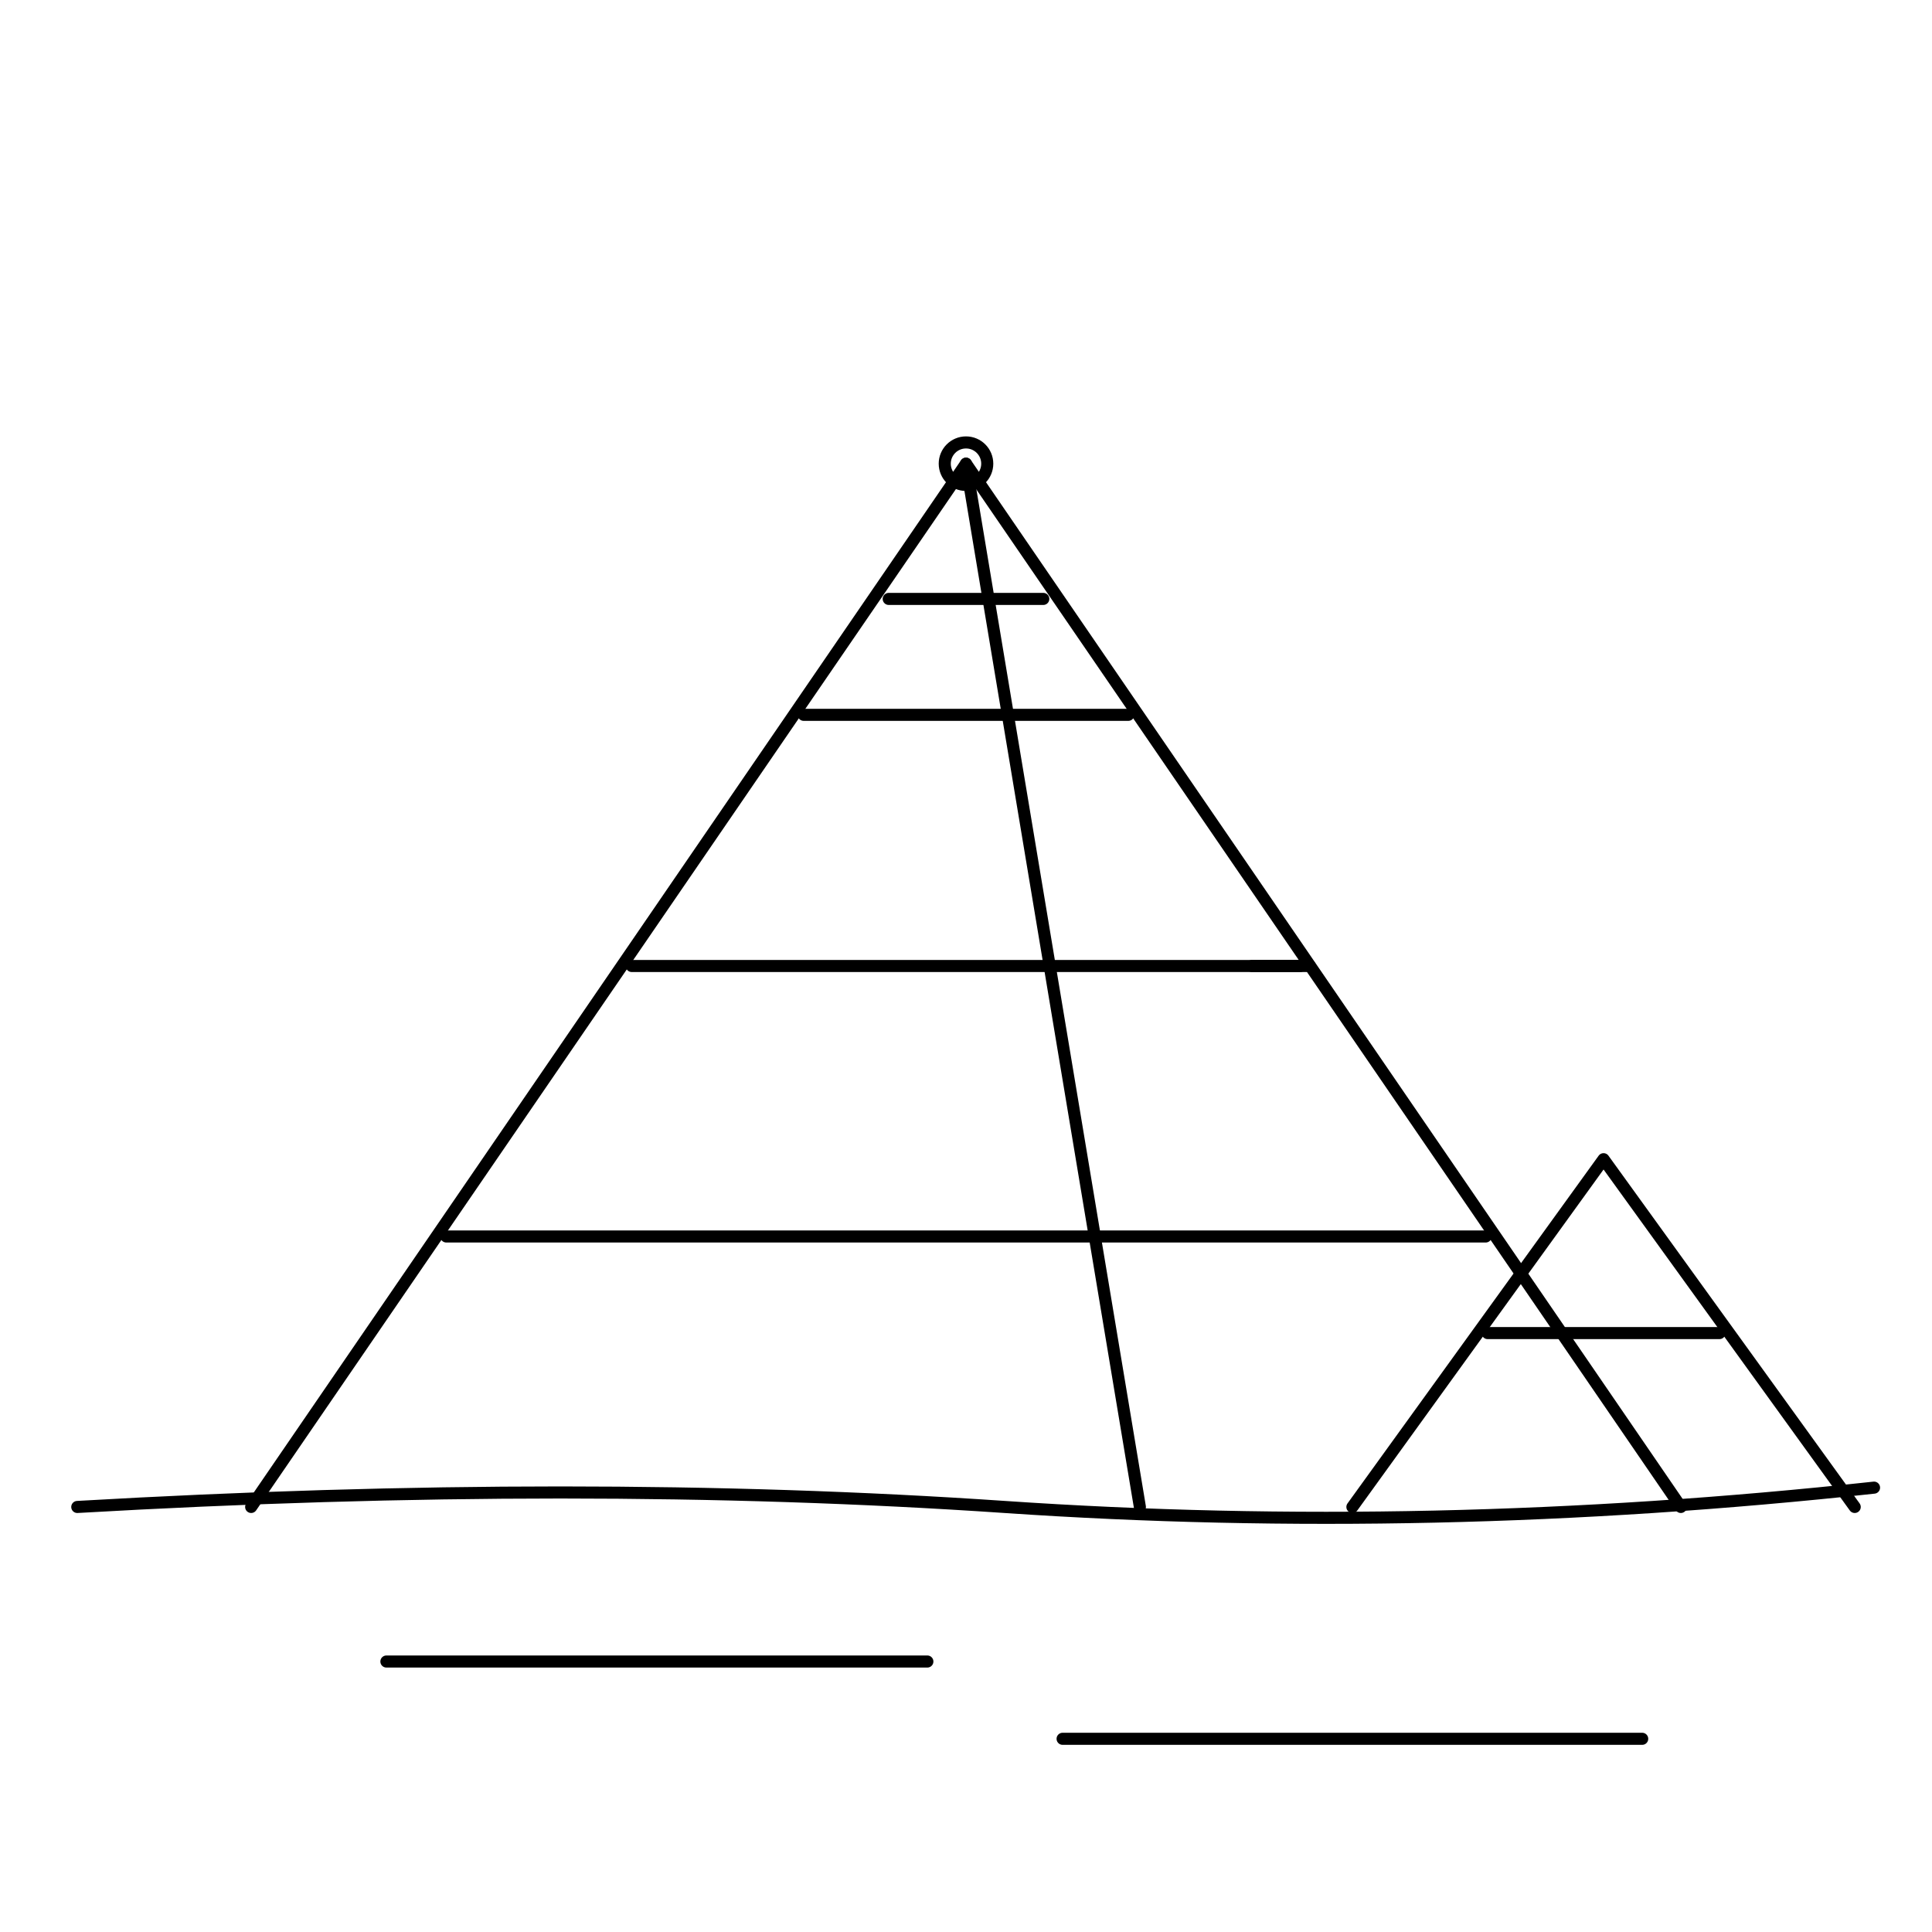
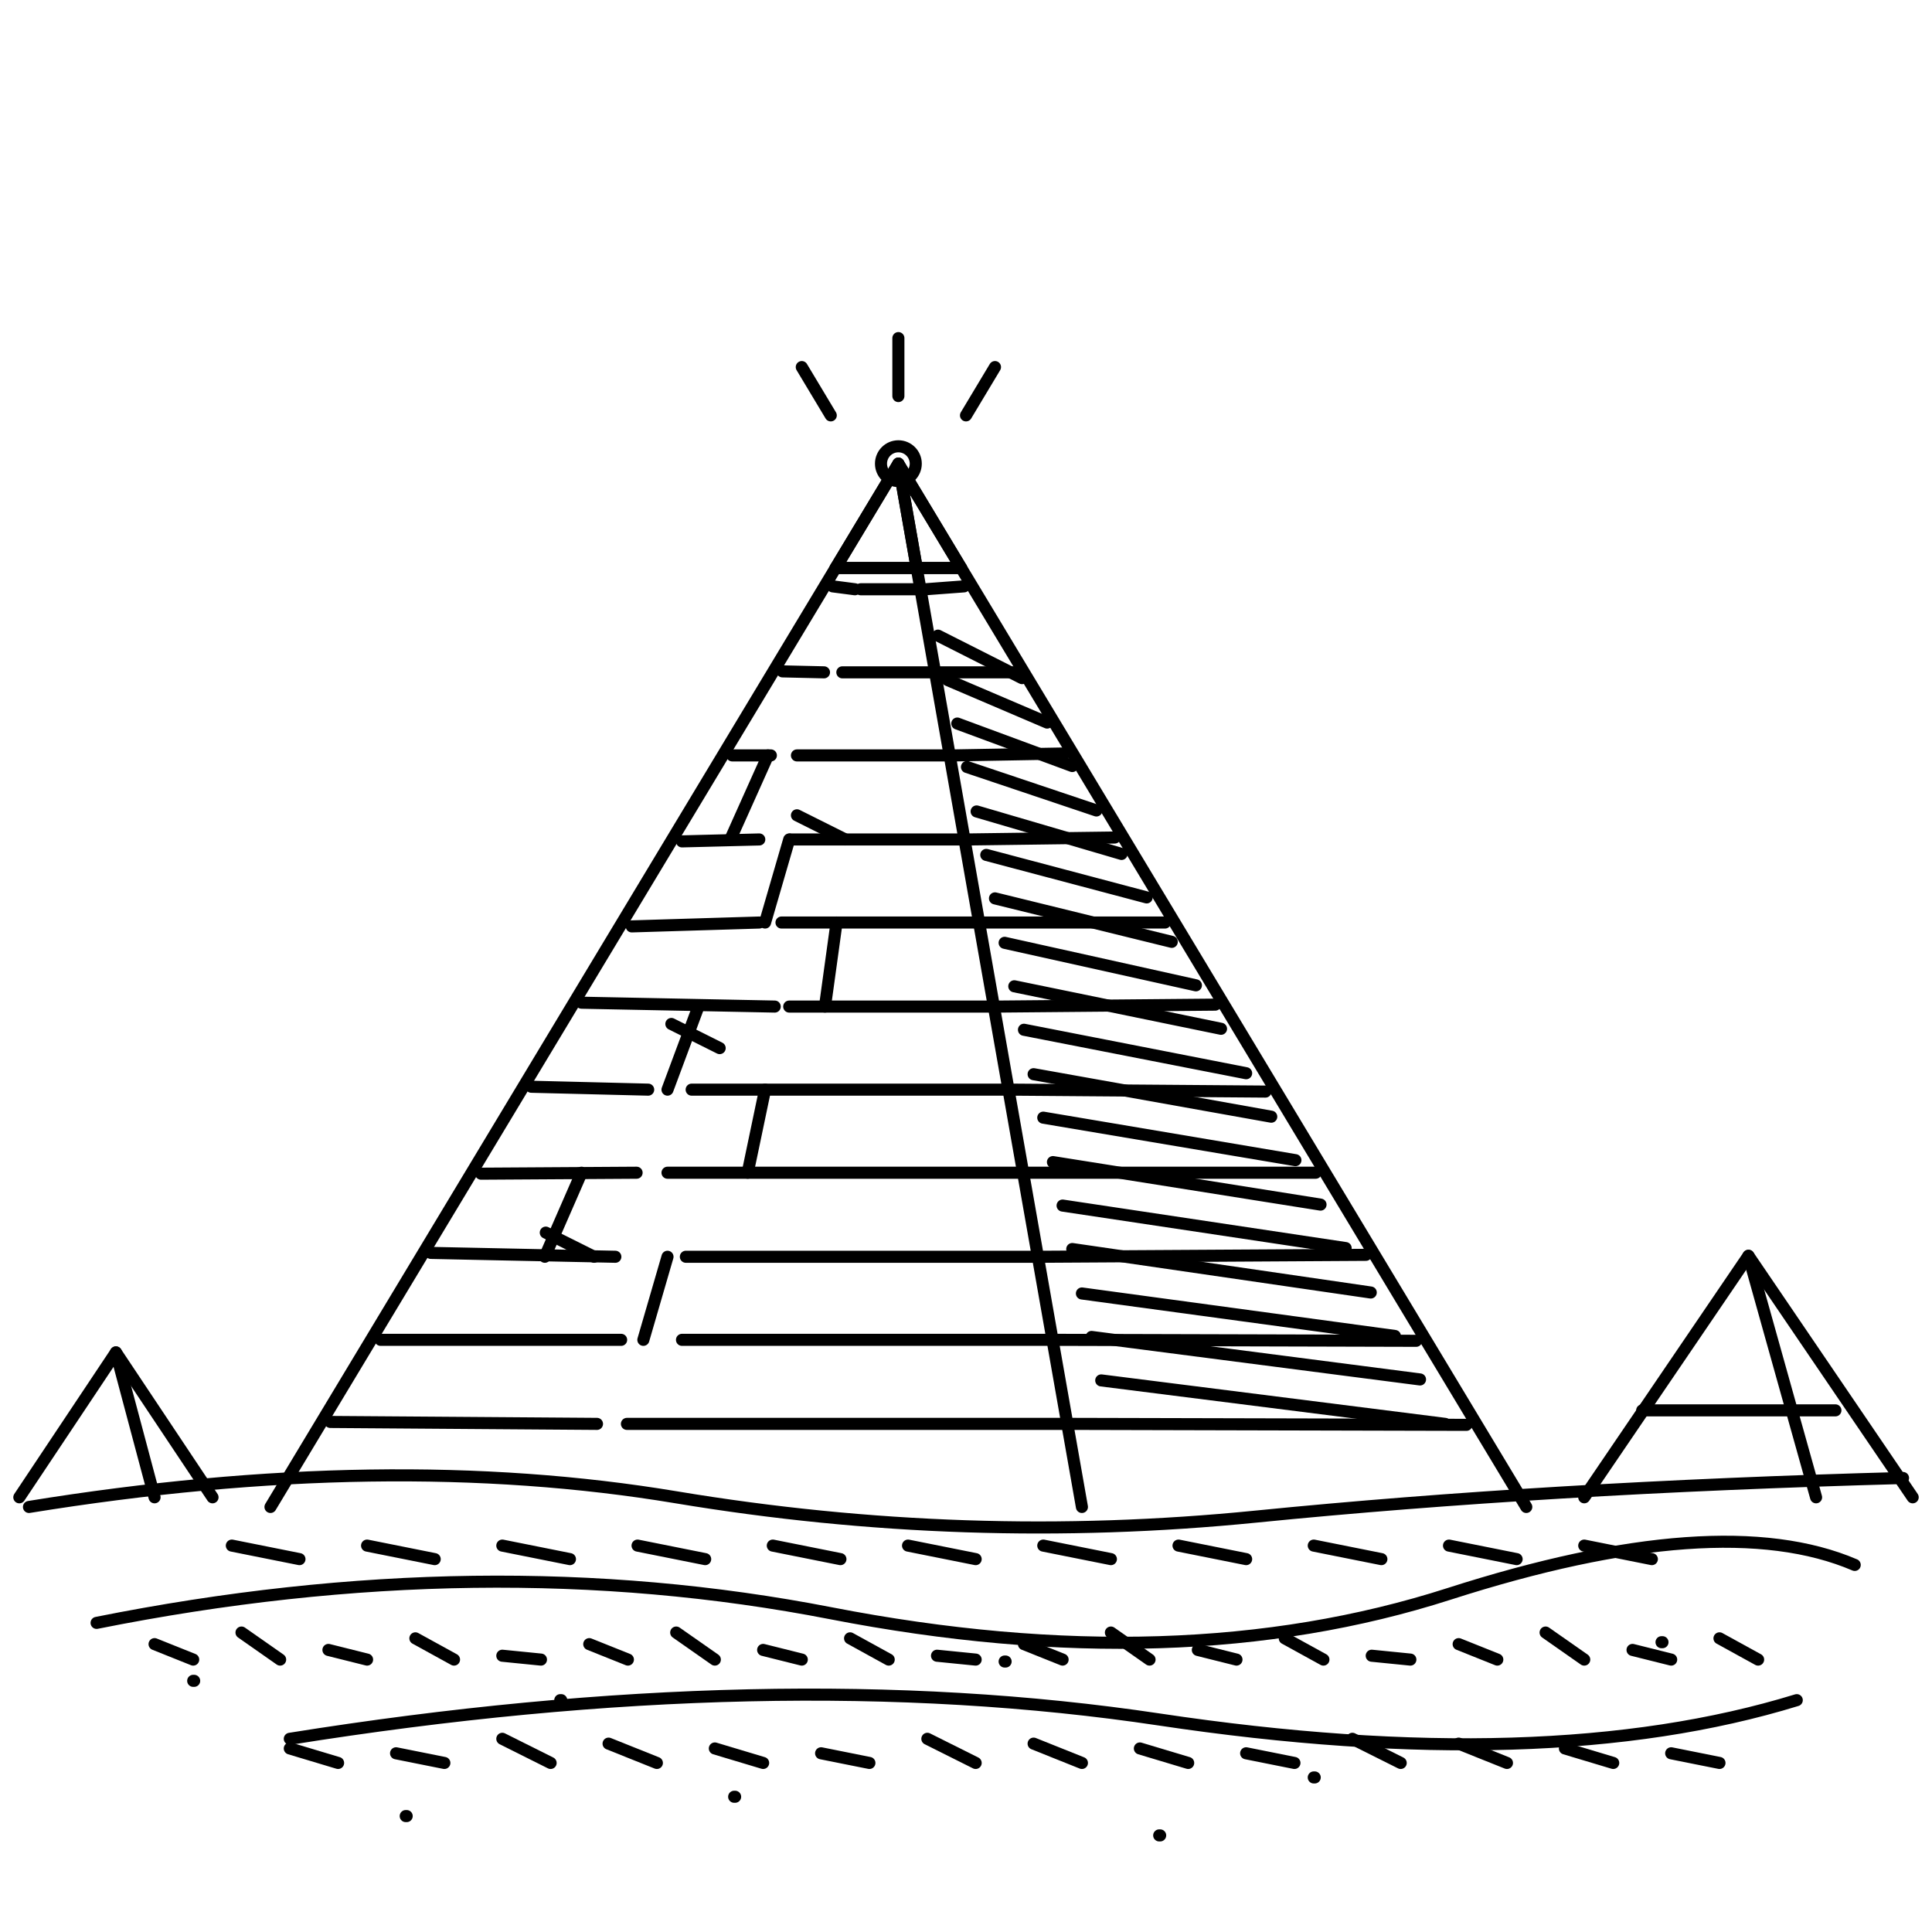
<svg xmlns="http://www.w3.org/2000/svg" viewBox="0 0 200 200" fill="none" stroke="currentColor" stroke-width="1.25" stroke-linecap="round" stroke-linejoin="round">
-   <path pathLength="1" d="M8 156Q60 153 104 156T194 154" />
-   <path pathLength="1" d="M26 156 L100 48 L174 156" />
-   <path pathLength="1" d="M100 48 L118 156" />
-   <path pathLength="1" d="M83.2 74 H116.8" />
-   <path pathLength="1" d="M65.4 100 H134.6" />
-   <path pathLength="1" d="M46.2 128 H153.8" />
-   <path pathLength="1" d="M135.6 100 L129.6 100" />
-   <path pathLength="1" d="M140 156L166 120L192 156" />
-   <path pathLength="1" d="M154 138H178" />
-   <path pathLength="1" d="M40 172H96M110 180H170" />
-   <path pathLength="1" class="accent" d="M92 62H108" />
-   <circle pathLength="1" class="accent" cx="100" cy="48" r="2.2" />
+   <path pathLength="1" class="soft" d="M2 155L12 140L22 155" />
+   <path pathLength="1" class="fine soft" d="M12 140L16 155" />
+   <path pathLength="1" class="soft" d="M164 155L181 130L198 155" />
+   <path pathLength="1" class="fine soft" d="M181 130L188 155" />
+   <path pathLength="1" class="fine soft" d="M170 146H190" />
+   <path pathLength="1" d="M28 156L93 48L158 156" />
+   <path pathLength="1" d="M93 48L112 156" />
+   <path pathLength="1" class="fine" d="M86.2 60.7L88.5 61" />
+   <path pathLength="1" class="fine soft" d="M89.1 61L94.8 61" />
+   <path pathLength="1" class="fine" d="M95.8 61L99.8 60.7" />
+   <path pathLength="1" class="fine" d="M81 69.5L85.3 69.6" />
+   <path pathLength="1" class="fine soft" d="M87.2 69.6L96.3 69.6" />
+   <path pathLength="1" class="fine" d="M97.3 69.6L105 69.6" />
+   <path pathLength="1" class="fine" d="M75.8 78.2L79.8 78.2" />
+   <path pathLength="1" class="fine soft" d="M82.5 78.2L97.8 78.2" />
+   <path pathLength="1" class="fine" d="M98.8 78.2L110.2 78" />
+   <path pathLength="1" class="fine" d="M70.6 87.1L78.6 86.9" />
+   <path pathLength="1" class="fine soft" d="M81.8 86.9L99.3 86.9" />
+   <path pathLength="1" class="fine" d="M100.3 86.9L115.4 86.7" />
+   <path pathLength="1" class="fine" d="M65.4 95.9L78.6 95.5" />
+   <path pathLength="1" class="fine soft" d="M80.9 95.5L100.9 95.5" />
+   <path pathLength="1" class="fine" d="M101.9 95.5L120.6 95.5" />
+   <path pathLength="1" class="fine" d="M60.2 103.8L80.2 104.2" />
+   <path pathLength="1" class="fine soft" d="M81.7 104.2L102.4 104.2" />
+   <path pathLength="1" class="fine" d="M103.4 104.2L125.8 104" />
+   <path pathLength="1" class="fine" d="M55 112.5L67.1 112.8" />
+   <path pathLength="1" class="fine soft" d="M71.6 112.8L103.9 112.8" />
+   <path pathLength="1" class="fine" d="M104.9 112.8L131 113" />
+   <path pathLength="1" class="fine" d="M49.8 121.5L65.9 121.4" />
+   <path pathLength="1" class="fine soft" d="M69.1 121.4L105.4 121.4" />
+   <path pathLength="1" class="fine" d="M106.4 121.4L136.2 121.4" />
+   <path pathLength="1" class="fine" d="M44.6 129.7L63.7 130.1" />
+   <path pathLength="1" class="fine soft" d="M71 130.1L106.9 130.1" />
+   <path pathLength="1" class="fine" d="M107.9 130.1L141.4 129.9" />
+   <path pathLength="1" class="fine" d="M39.4 138.7L64.3 138.7" />
+   <path pathLength="1" class="fine soft" d="M70.6 138.7L108.5 138.7" />
+   <path pathLength="1" class="fine" d="M109.5 138.7L146.6 138.8" />
+   <path pathLength="1" class="fine" d="M34.2 147.2L61.8 147.4" />
+   <path pathLength="1" class="fine soft" d="M64.9 147.4L110 147.4" />
+   <path pathLength="1" class="fine" d="M111 147.4L151.8 147.5" />
+   <path pathLength="1" class="fine soft" d="M79.5 78.2L75.6 86.9" />
+   <path pathLength="1" class="fine soft" d="M81.7 86.9L79.2 95.5" />
+   <path pathLength="1" class="fine soft" d="M86.6 95.5L85.4 104.2" />
+   <path pathLength="1" class="fine soft" d="M72.3 104.2L69.1 112.8" />
+   <path pathLength="1" class="fine soft" d="M79.2 112.8L77.4 121.4" />
+   <path pathLength="1" class="fine soft" d="M60.2 121.4L56.4 130.1" />
+   <path pathLength="1" class="fine soft" d="M69.1 130.1L66.6 138.7" />
+   <path pathLength="1" class="fine" d="M97.1 65.8L105.8 70.2" />
+   <path pathLength="1" class="fine" d="M98.1 70.4L108.4 74.8" />
+   <path pathLength="1" class="fine" d="M99.1 74.9L111 79.3" />
+   <path pathLength="1" class="fine" d="M100.1 79.4L113.5 83.9" />
+   <path pathLength="1" class="fine" d="M101.1 84L116.1 88.4" />
+   <path pathLength="1" class="fine" d="M102.1 88.5L118.7 92.9" />
+   <path pathLength="1" class="fine" d="M103 93L121.3 97.5" />
+   <path pathLength="1" class="fine" d="M104 97.6L123.8 102" />
+   <path pathLength="1" class="fine" d="M105 102.1L126.4 106.5" />
+   <path pathLength="1" class="fine" d="M106 106.6L129 111.1" />
+   <path pathLength="1" class="fine" d="M107 111.2L131.6 115.6" />
+   <path pathLength="1" class="fine" d="M108 115.7L134.1 120.1" />
+   <path pathLength="1" class="fine" d="M109 120.3L136.7 124.7" />
+   <path pathLength="1" class="fine" d="M110 124.8L139.3 129.2" />
+   <path pathLength="1" class="fine" d="M111 129.3L141.9 133.8" />
+   <path pathLength="1" class="fine" d="M112 133.9L144.4 138.3" />
+   <path pathLength="1" class="fine" d="M113 138.4L147 142.8" />
+   <path pathLength="1" class="fine" d="M114 142.9L149.6 147.4" />
+   <path pathLength="1" class="fine soft" d="M82.5 84.4L87.5 86.9" />
+   <path pathLength="1" class="fine soft" d="M69.5 106L74.5 108.5" />
+   <path pathLength="1" class="fine soft" d="M56.5 127.6L61.5 130.1" />
+   <path pathLength="1" class="accent" d="M86.5 58.8L93 48L99.5 58.8Z" />
+   <path pathLength="1" class="accent fine" d="M86.5 58.8L99.5 58.8" />
+   <path pathLength="1" class="accent fine" d="M93 48L94.9 58.8" />
+   <path pathLength="1" class="accent fine" d="M93 41V35M86 43L83 38M100 43L103 38" />
+   <circle pathLength="1" class="accent" cx="93" cy="48" r="1.8" />
+   <path pathLength="1" d="M3 156Q40 150 70 155T130 157T197 153" />
+   <path pathLength="1" class="soft" d="M10 168Q50 160 86 167T150 165T192 162" />
+   <path pathLength="1" class="soft" d="M30 180Q80 172 120 178T186 176" />
+   <path pathLength="1" class="fine soft" d="M16 170.2L20 171.8" />
+   <path pathLength="1" class="fine soft" d="M25 169L29 171.8" />
+   <path pathLength="1" class="fine soft" d="M34 170.8L38 171.8" />
+   <path pathLength="1" class="fine soft" d="M43 169.6L47 171.8" />
+   <path pathLength="1" class="fine soft" d="M52 171.4L56 171.8" />
+   <path pathLength="1" class="fine soft" d="M61 170.2L65 171.8" />
+   <path pathLength="1" class="fine soft" d="M70 169L74 171.8" />
+   <path pathLength="1" class="fine soft" d="M79 170.8L83 171.8" />
+   <path pathLength="1" class="fine soft" d="M88 169.6L92 171.8" />
+   <path pathLength="1" class="fine soft" d="M97 171.4L101 171.8" />
+   <path pathLength="1" class="fine soft" d="M106 170.2L110 171.8" />
+   <path pathLength="1" class="fine soft" d="M115 169L119 171.8" />
+   <path pathLength="1" class="fine soft" d="M124 170.8L128 171.8" />
+   <path pathLength="1" class="fine soft" d="M133 169.6L137 171.8" />
+   <path pathLength="1" class="fine soft" d="M142 171.4L146 171.8" />
+   <path pathLength="1" class="fine soft" d="M151 170.2L155 171.8" />
+   <path pathLength="1" class="fine soft" d="M160 169L164 171.8" />
+   <path pathLength="1" class="fine soft" d="M169 170.8L173 171.8" />
+   <path pathLength="1" class="fine soft" d="M178 169.6L182 171.8" />
+   <path pathLength="1" class="fine soft" d="M30 181L35 182.5" />
+   <path pathLength="1" class="fine soft" d="M41 181.5L46 182.5" />
+   <path pathLength="1" class="fine soft" d="M52 180L57 182.5" />
+   <path pathLength="1" class="fine soft" d="M63 180.5L68 182.5" />
+   <path pathLength="1" class="fine soft" d="M74 181L79 182.5" />
+   <path pathLength="1" class="fine soft" d="M85 181.5L90 182.5" />
+   <path pathLength="1" class="fine soft" d="M96 180L101 182.5" />
+   <path pathLength="1" class="fine soft" d="M107 180.5L112 182.5" />
+   <path pathLength="1" class="fine soft" d="M118 181L123 182.5" />
+   <path pathLength="1" class="fine soft" d="M129 181.5L134 182.5" />
+   <path pathLength="1" class="fine soft" d="M140 180L145 182.5" />
+   <path pathLength="1" class="fine soft" d="M151 180.5L156 182.5" />
+   <path pathLength="1" class="fine soft" d="M162 181L167 182.5" />
+   <path pathLength="1" class="fine soft" d="M173 181.5L178 182.5" />
+   <path pathLength="1" class="fine" d="M24 160L31 161.4" />
+   <path pathLength="1" class="fine" d="M38 160L45 161.4" />
+   <path pathLength="1" class="fine" d="M52 160L59 161.4" />
+   <path pathLength="1" class="fine" d="M66 160L73 161.4" />
+   <path pathLength="1" class="fine" d="M80 160L87 161.4" />
+   <path pathLength="1" class="fine" d="M94 160L101 161.4" />
+   <path pathLength="1" class="fine" d="M108 160L115 161.4" />
+   <path pathLength="1" class="fine" d="M122 160L129 161.4" />
+   <path pathLength="1" class="fine" d="M136 160L143 161.4" />
+   <path pathLength="1" class="fine" d="M150 160L157 161.4" />
+   <path pathLength="1" class="fine" d="M164 160L171 161.4" />
+   <path pathLength="1" class="fine" d="M20 174h.1" />
+   <path pathLength="1" class="fine" d="M58 176h.1" />
+   <path pathLength="1" class="fine" d="M104 172h.1" />
+   <path pathLength="1" class="fine" d="M136 184h.1" />
+   <path pathLength="1" class="fine" d="M172 170h.1" />
+   <path pathLength="1" class="fine" d="M76 186h.1" />
+   <path pathLength="1" class="fine" d="M42 188h.1" />
+   <path pathLength="1" class="fine" d="M120 190h.1" />
</svg>
